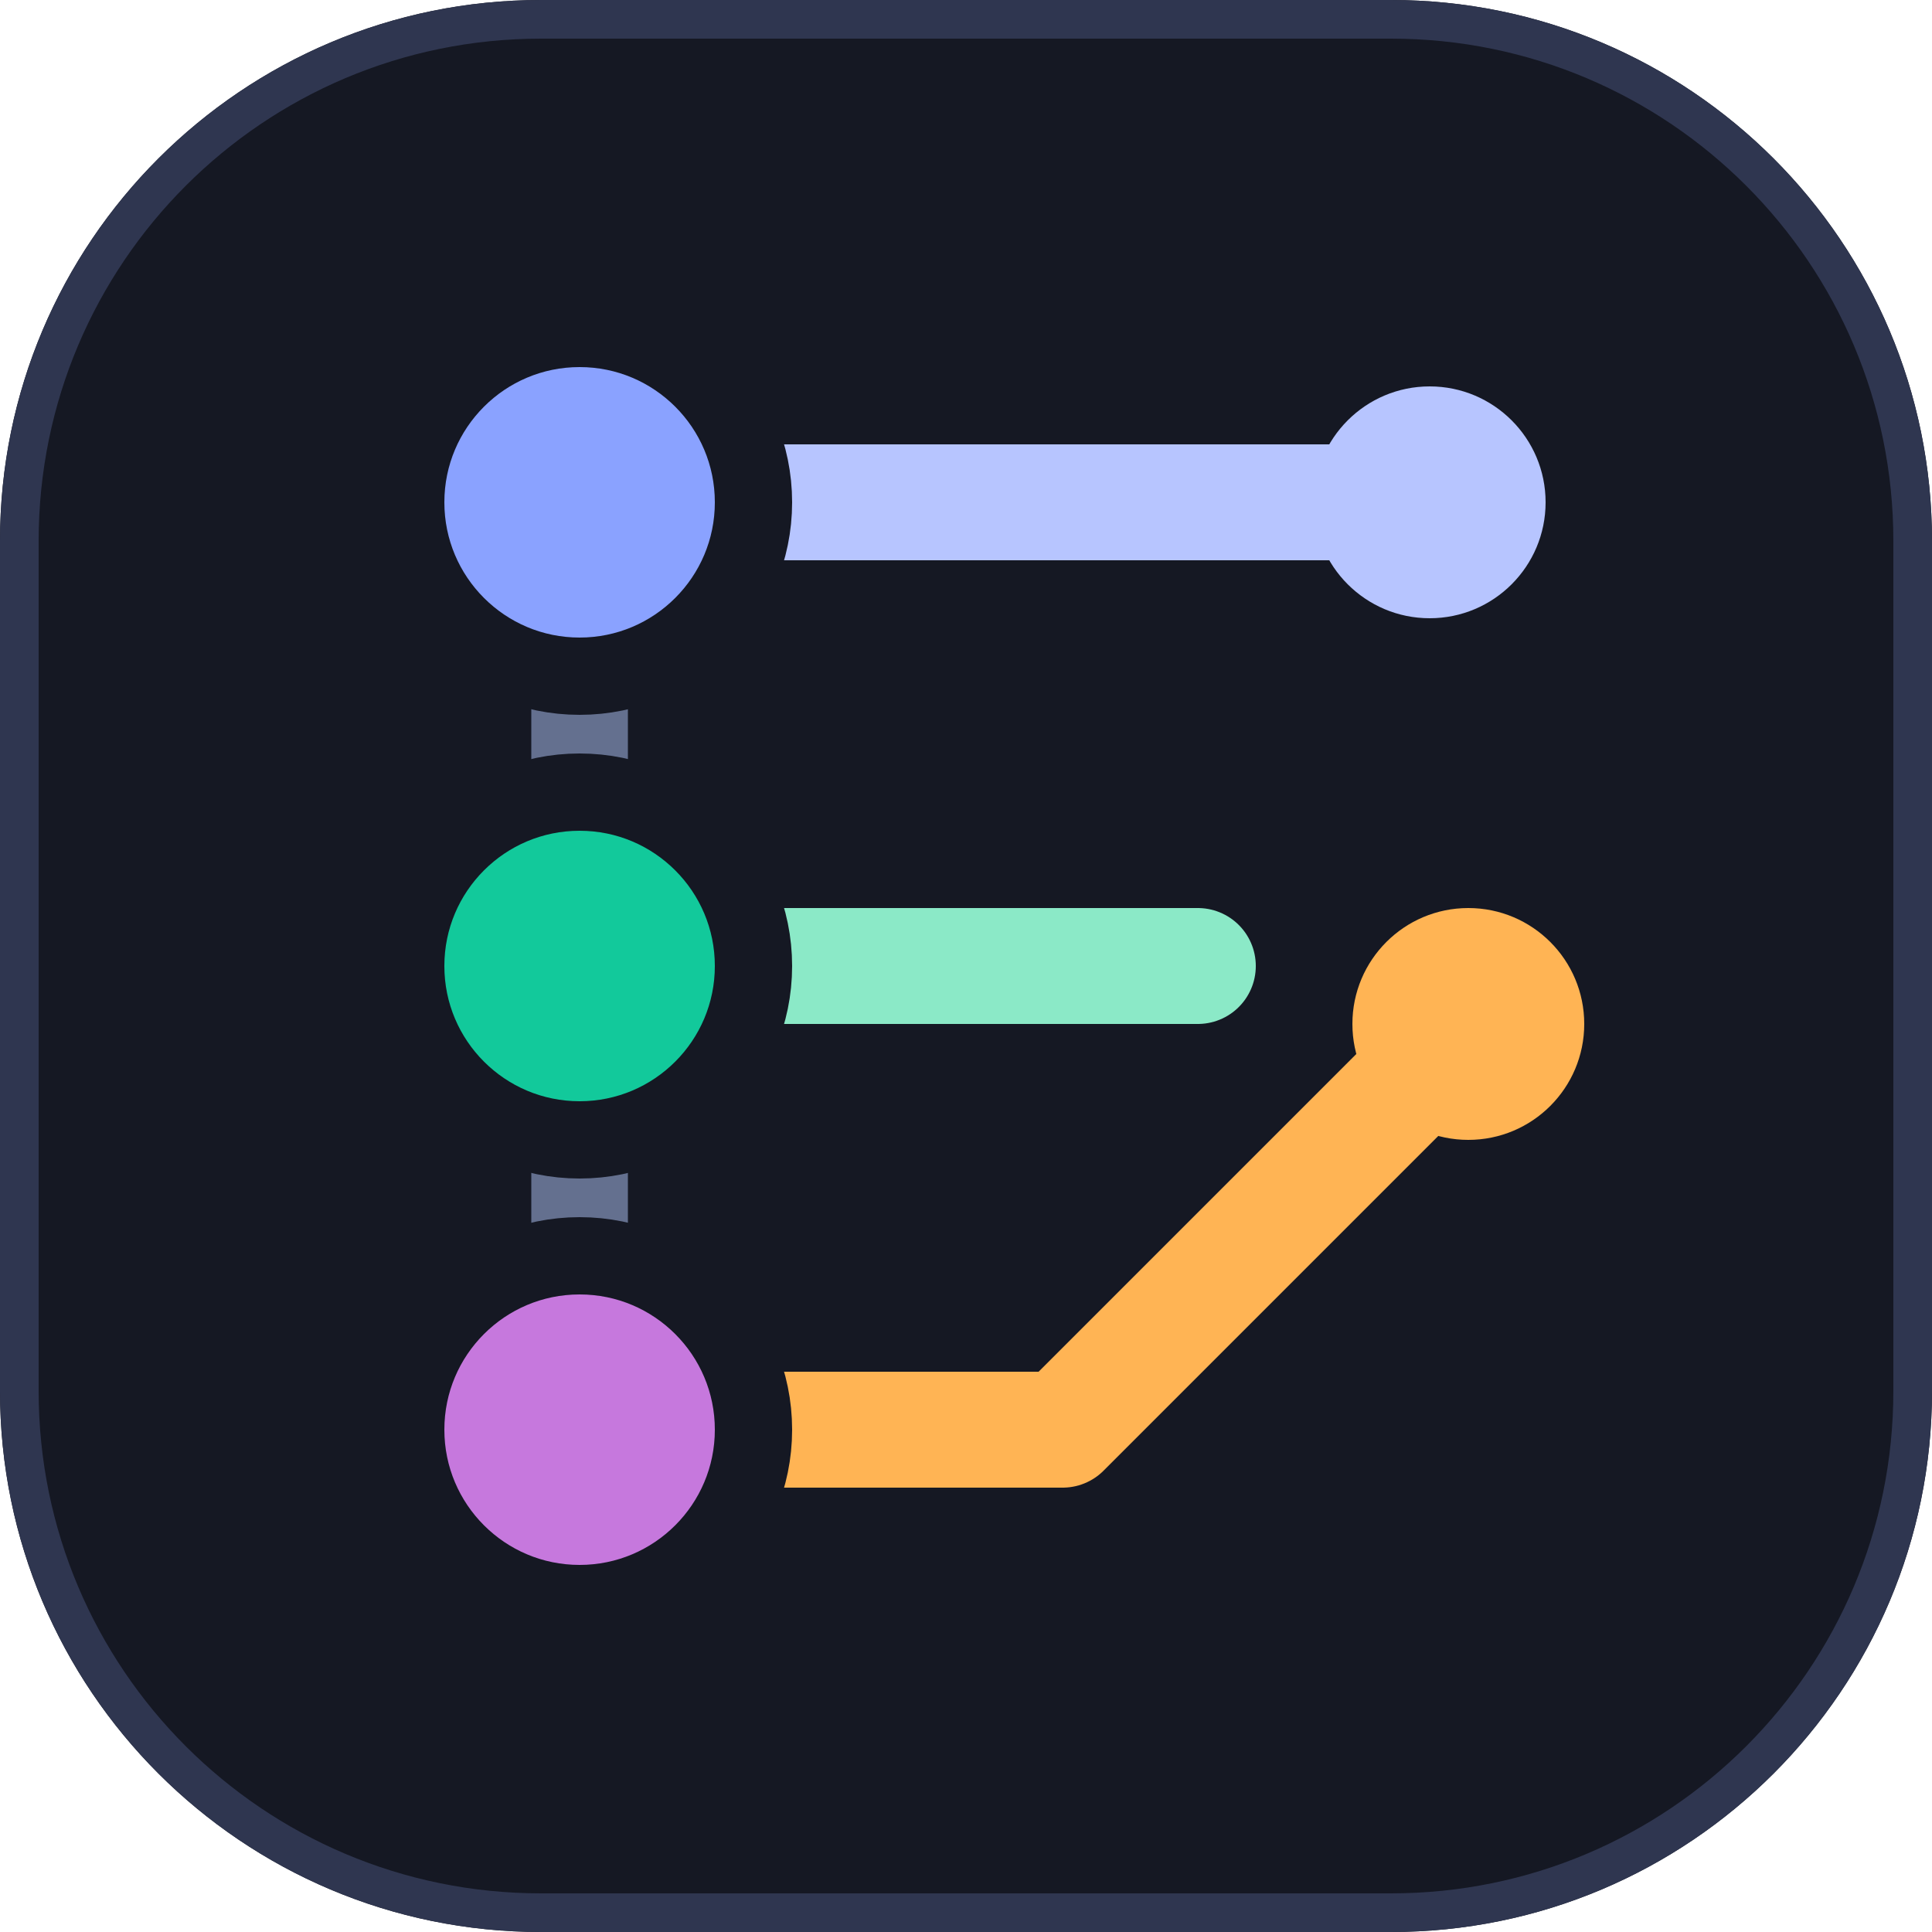
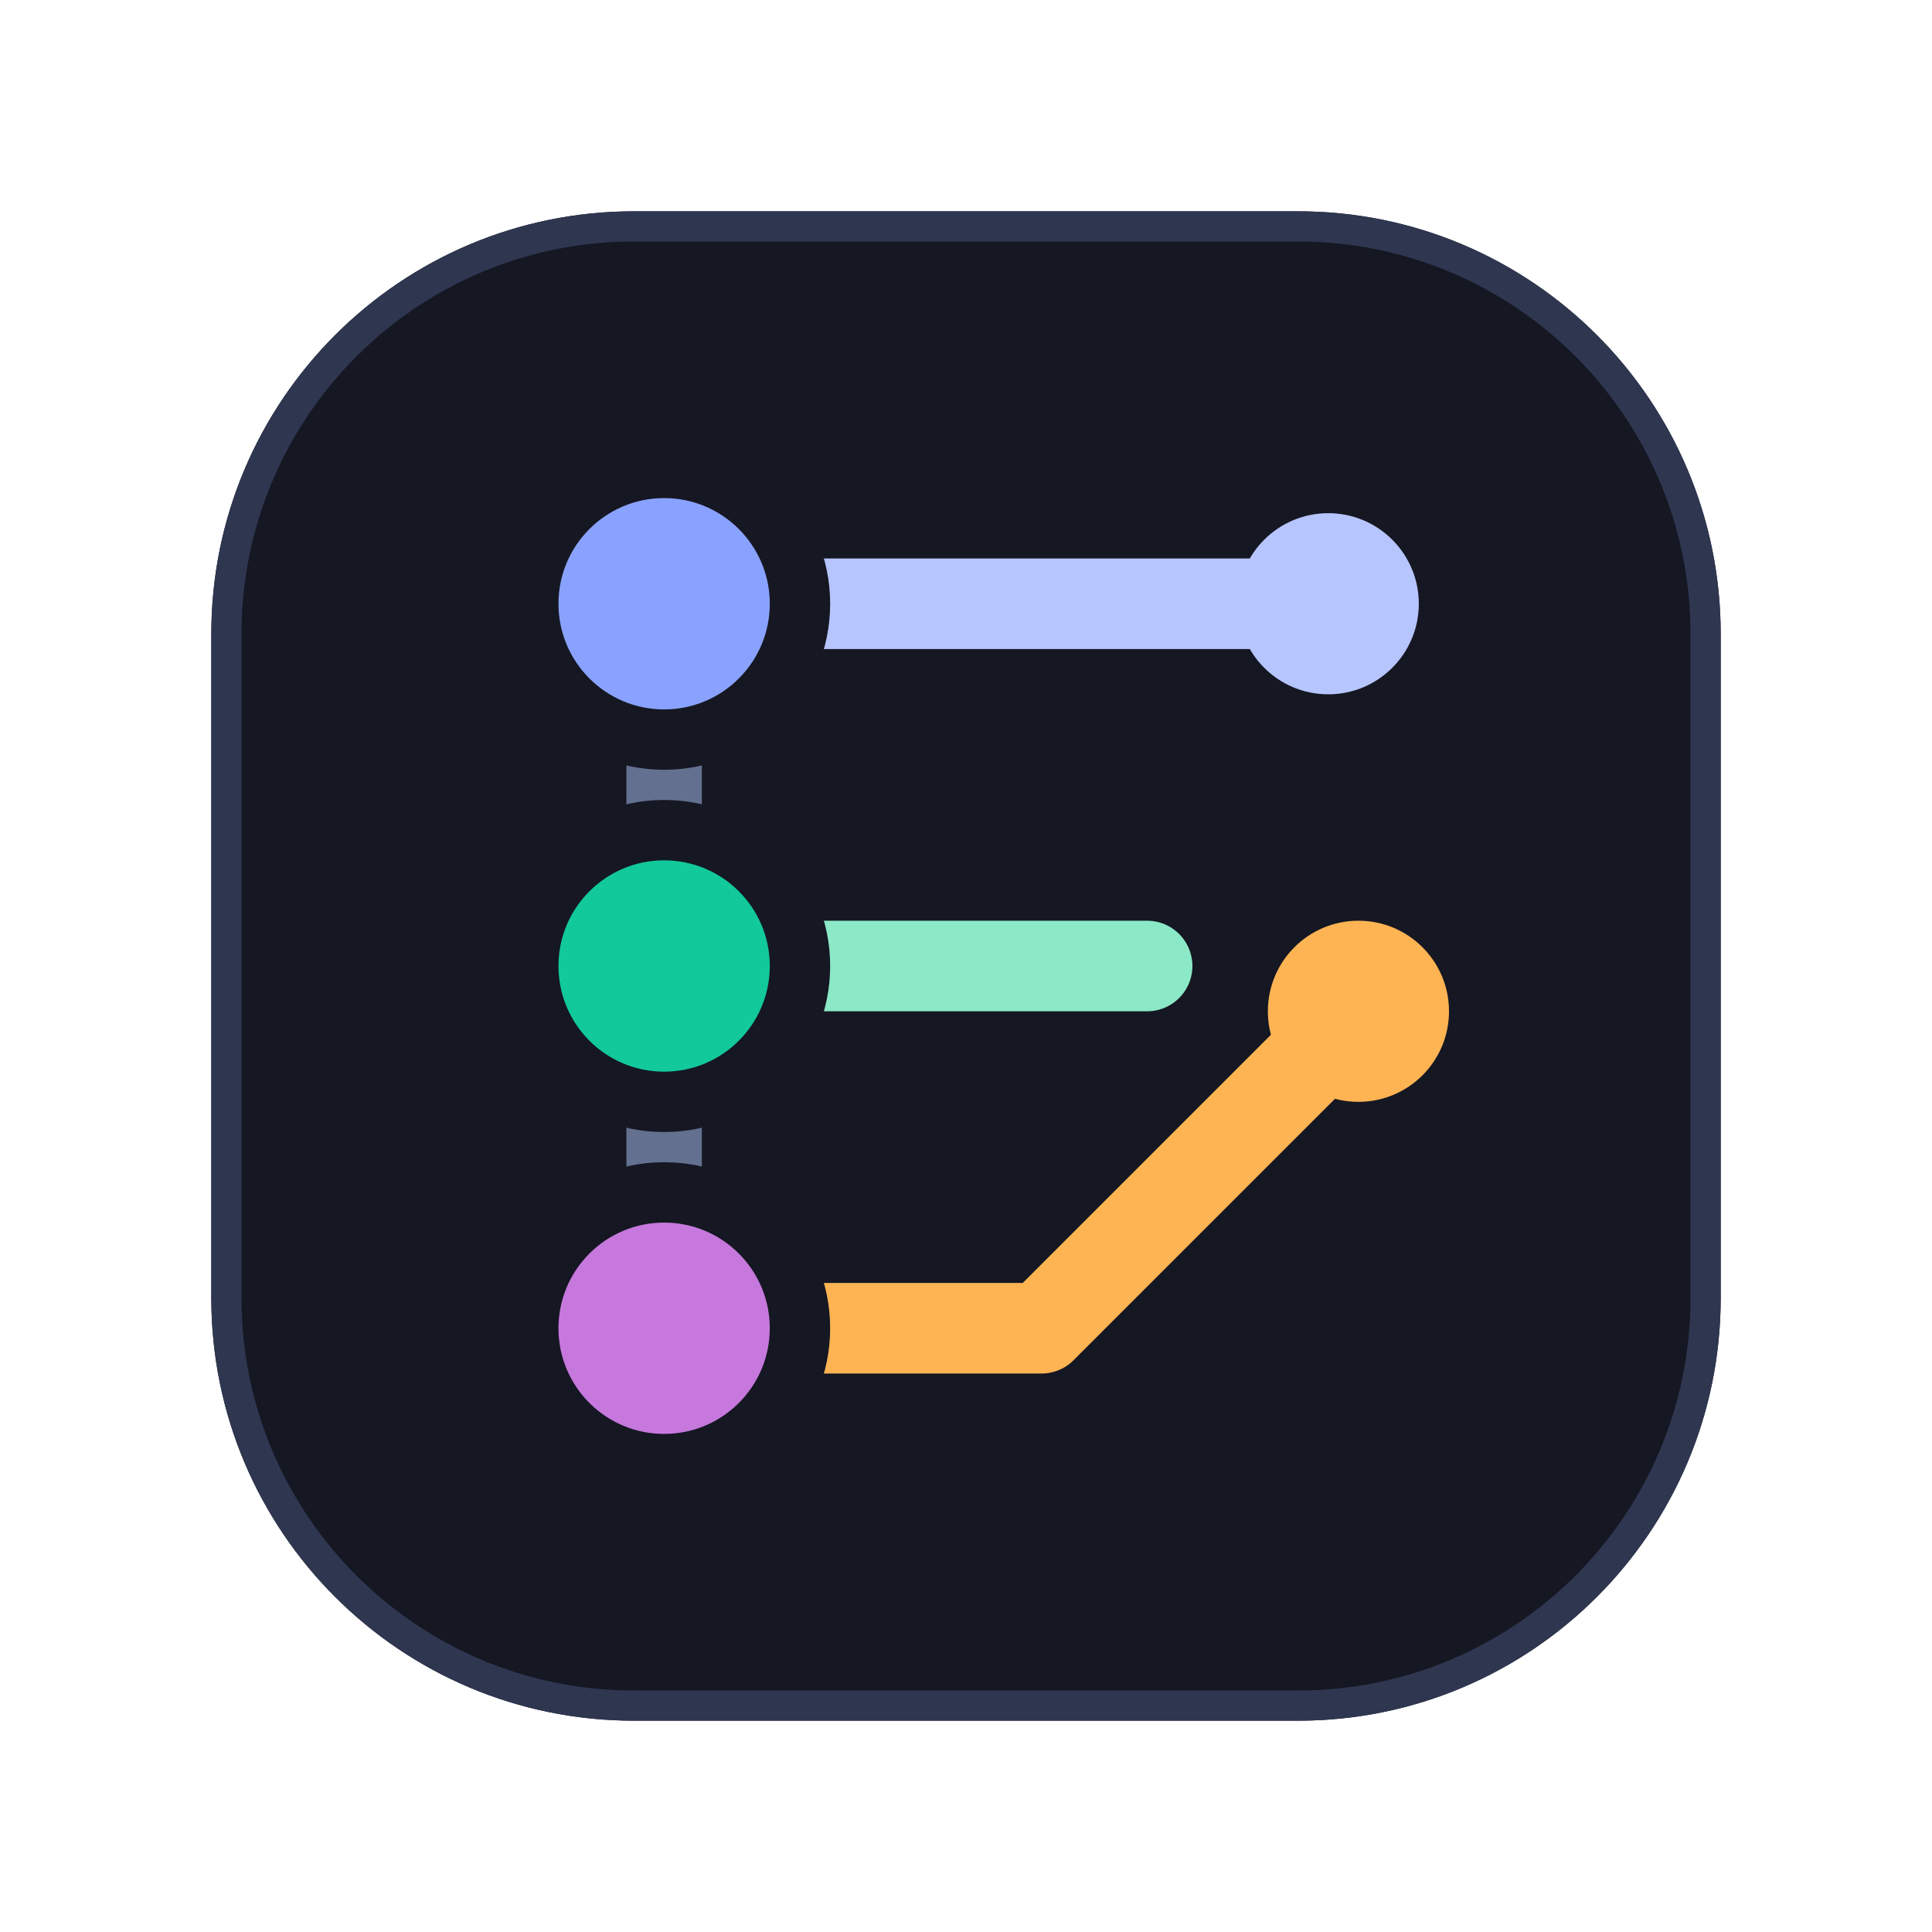
- <svg xmlns="http://www.w3.org/2000/svg" width="1024" height="1024" viewBox="7 7 50 50" fill="none" role="img" aria-labelledby="title desc">
+ <svg xmlns="http://www.w3.org/2000/svg" width="1024" height="1024" viewBox="0 0 64 64" fill="none" role="img" aria-labelledby="title desc">
  <rect x="7" y="7" width="50" height="50" rx="14" fill="#151823" />
-   <rect x="7.5" y="7.5" width="49" height="49" rx="13.5" stroke="#2F3650" />
+   <rect x="7.5" y="7.5" width="49" height="49" rx="13.5" stroke="#2F3650" fill="none" />
  <path d="M22 17V47" stroke="#64708F" stroke-width="2.5" stroke-linecap="round" />
  <path d="M22 20H44" stroke="#B7C5FF" stroke-width="3" stroke-linecap="round" />
  <path d="M22 32H38" stroke="#8BE9C7" stroke-width="3" stroke-linecap="round" />
  <path d="M22 44H34.5L45 33.5" stroke="#FFB454" stroke-width="3" stroke-linecap="round" stroke-linejoin="round" />
  <circle cx="22" cy="20" r="4.5" fill="#8AA2FF" stroke="#151823" stroke-width="2" />
  <circle cx="22" cy="32" r="4.5" fill="#12C99B" stroke="#151823" stroke-width="2" />
  <circle cx="22" cy="44" r="4.5" fill="#C678DD" stroke="#151823" stroke-width="2" />
  <circle cx="44" cy="20" r="3" fill="#B7C5FF" />
  <circle cx="45" cy="33.5" r="3" fill="#FFB454" />
</svg>
